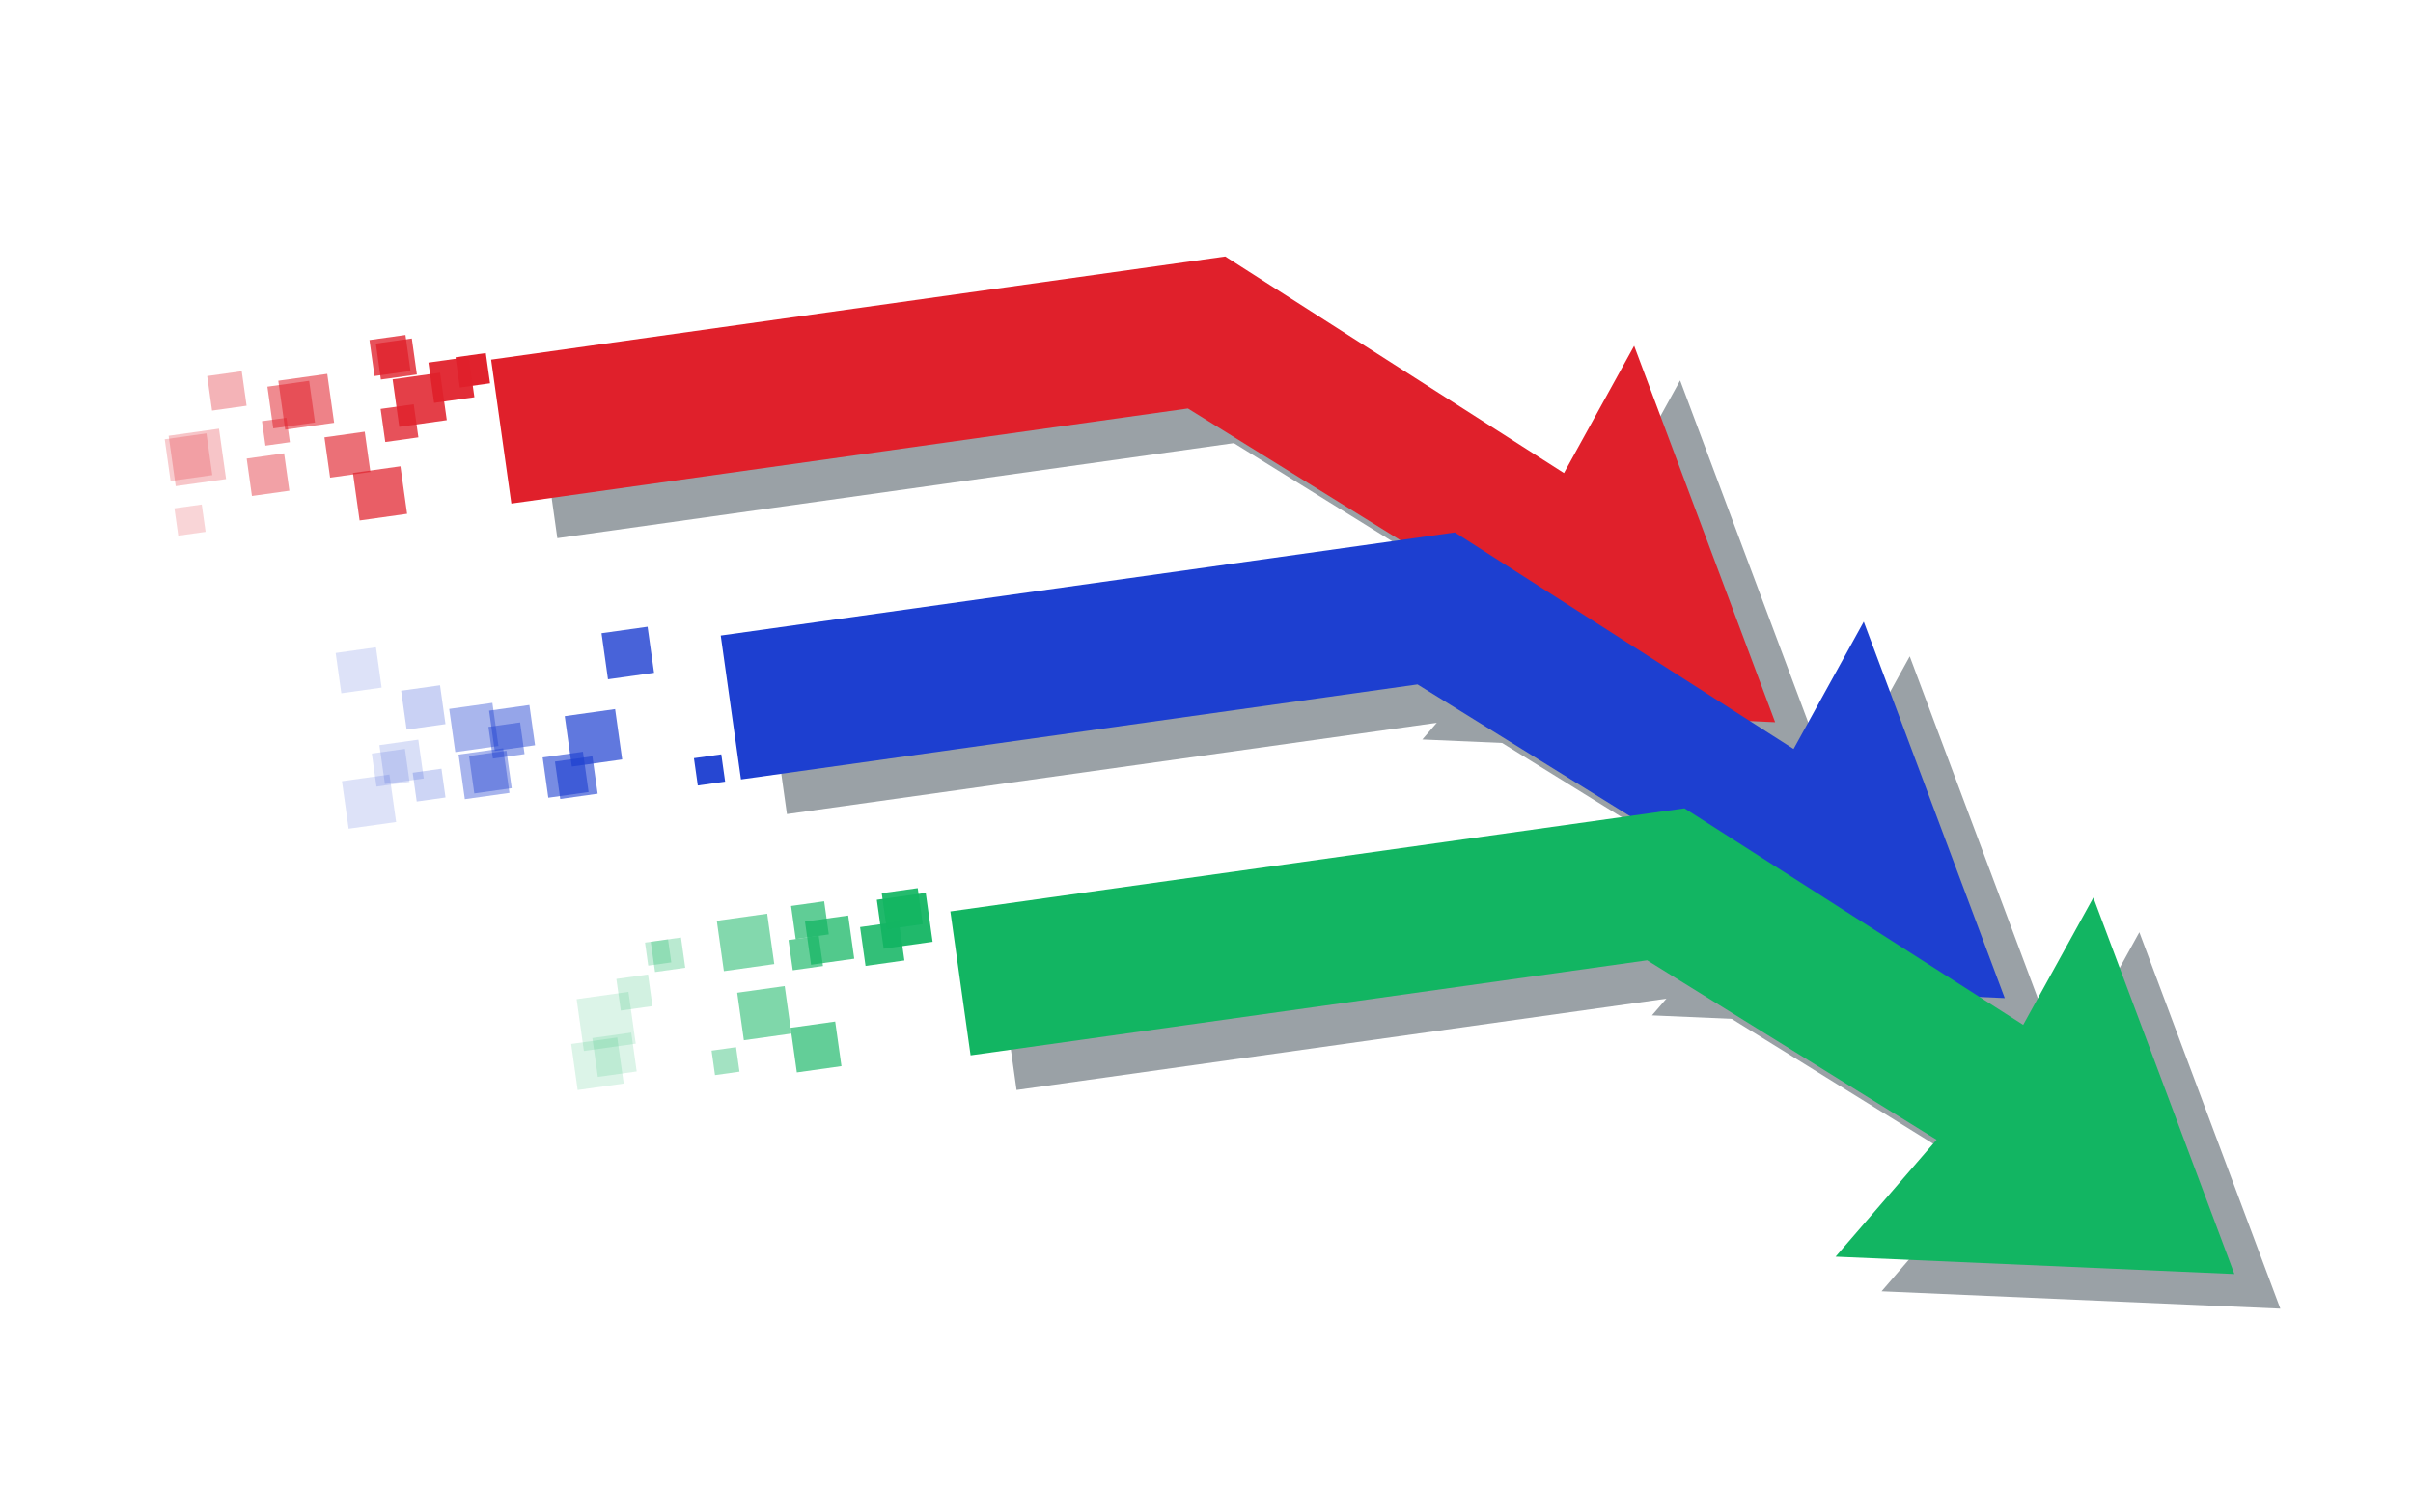
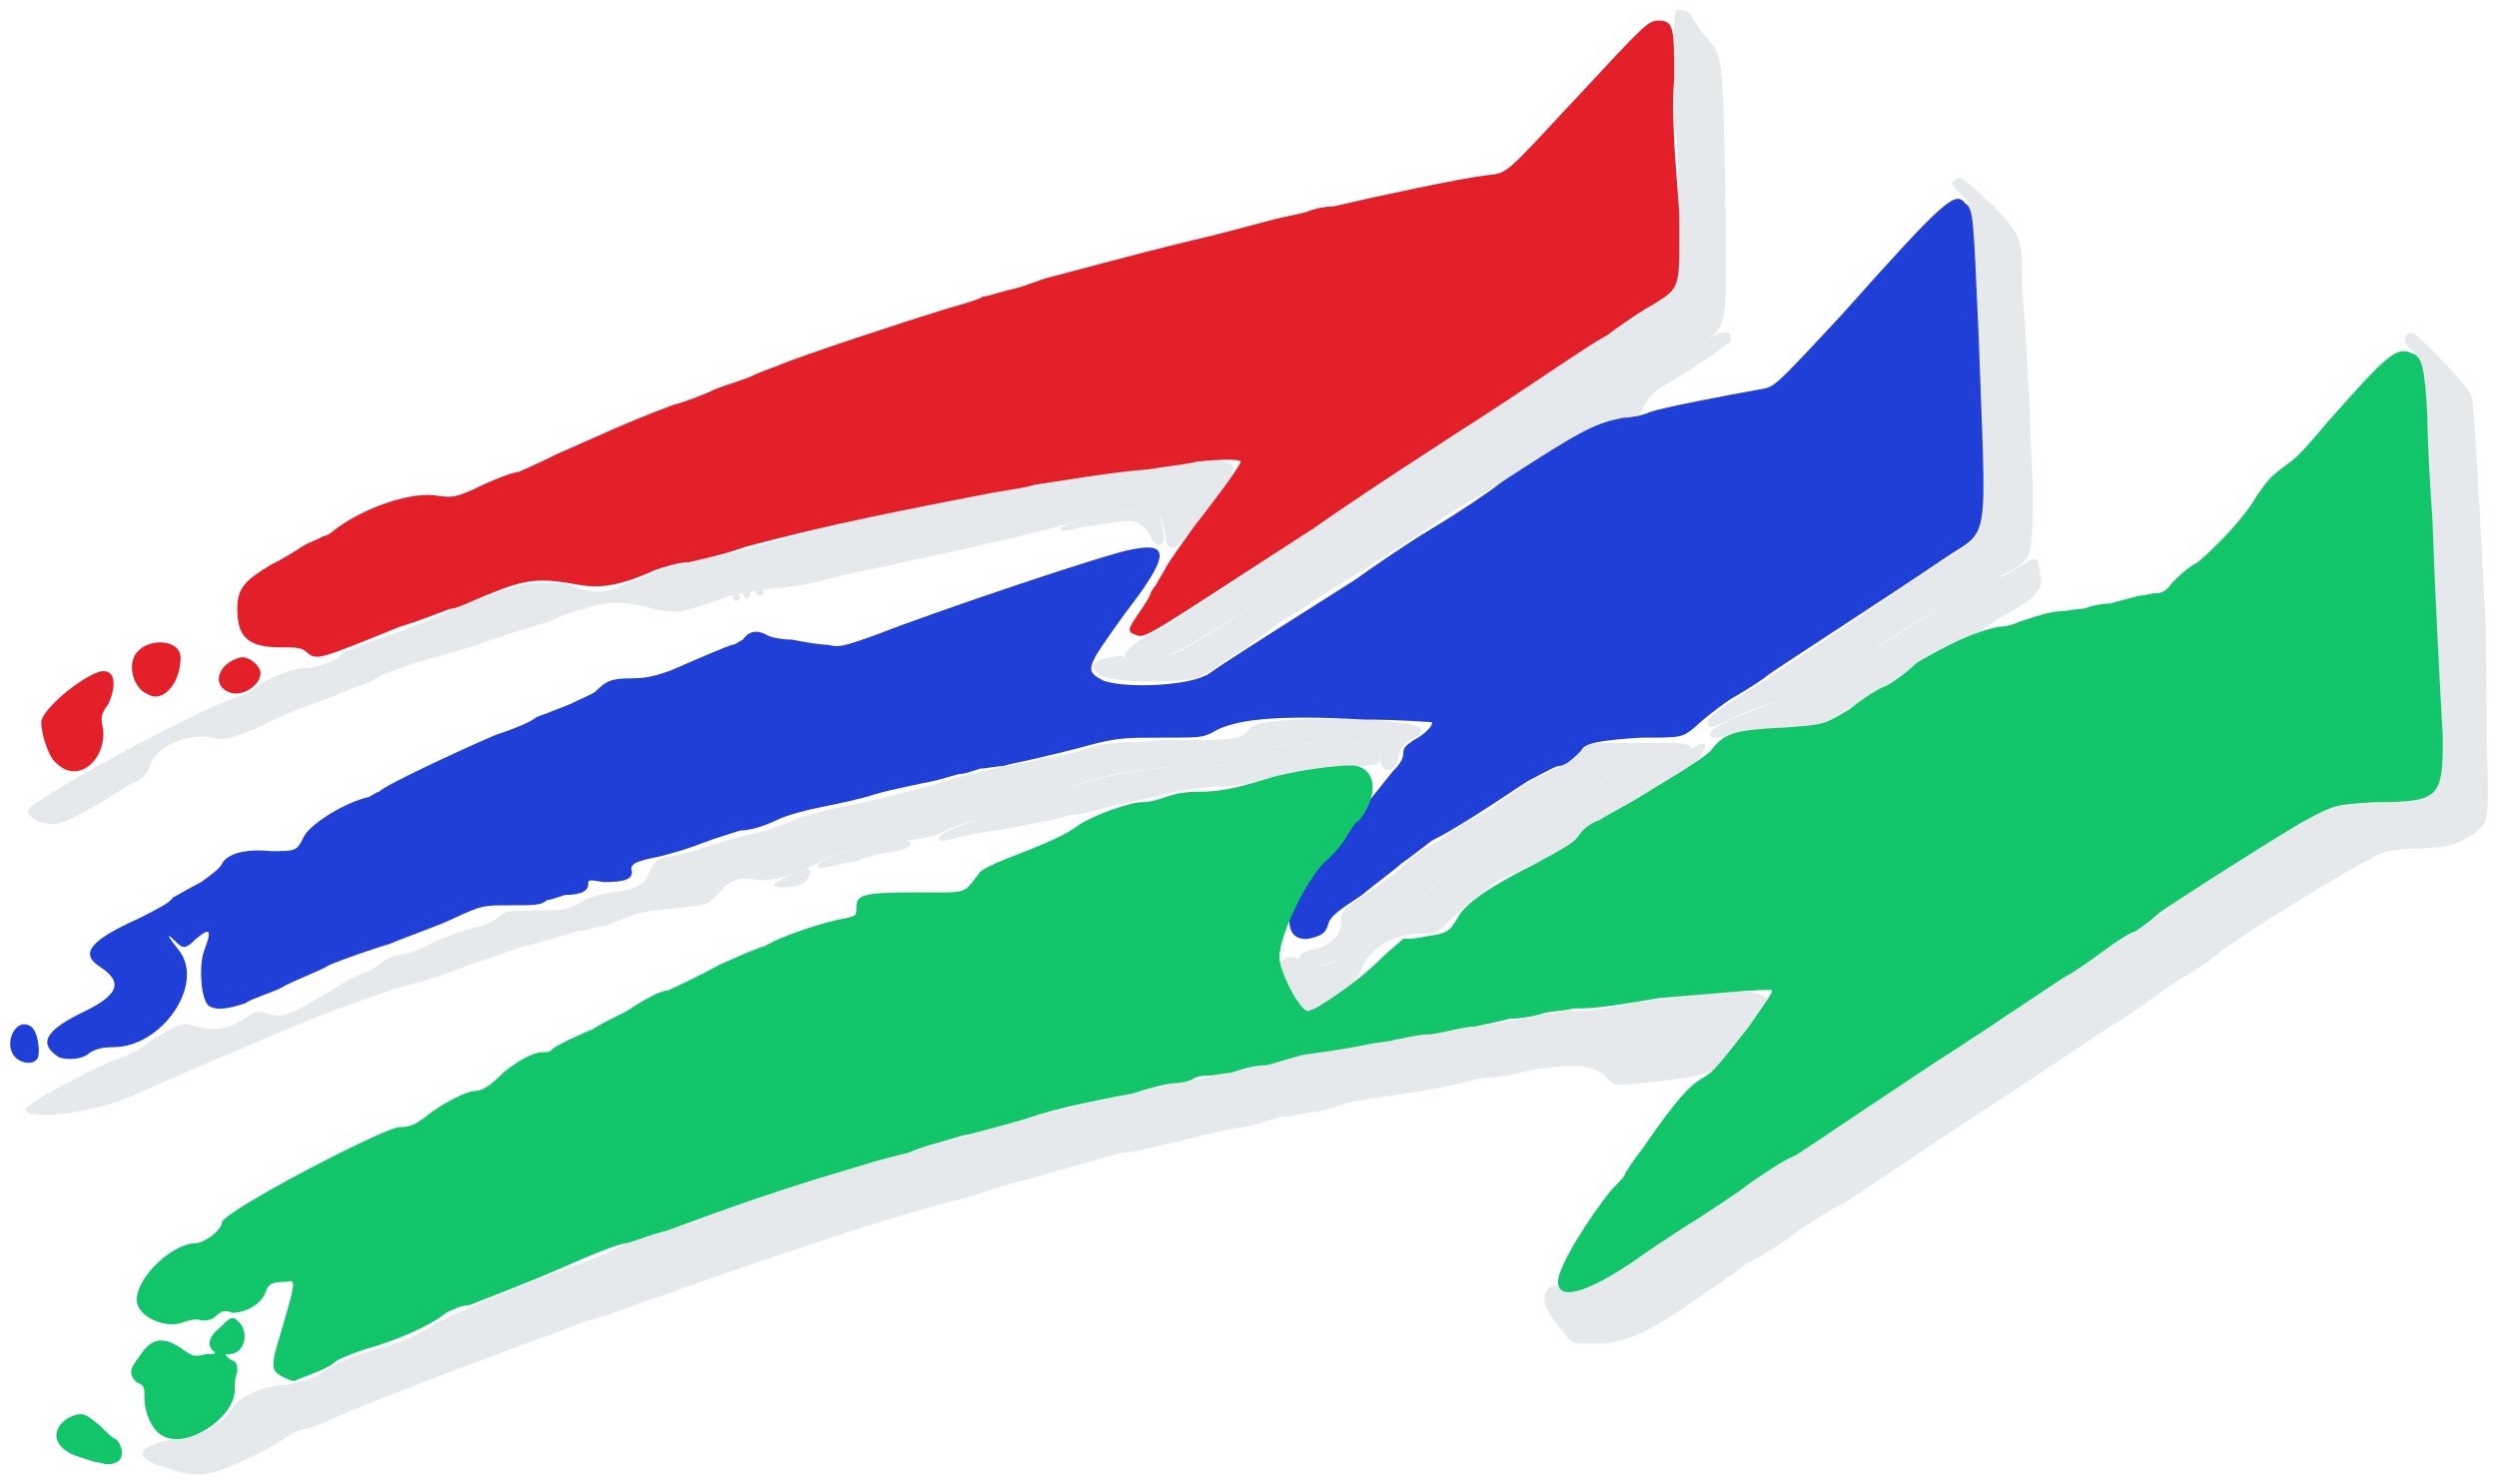
- <svg xmlns="http://www.w3.org/2000/svg" viewBox="-2 -6 166 104" aria-hidden="true">
-   <g transform="rotate(180 75 46) rotate(-8 75 46)">
-     <g class="hm-a hm-r" style="--i:0" transform="translate(30 42)">
-       <path d="M0 0 L27 5 L19 12 L37 27 L84 27 L84 37 L33 37 L12 19 L6 27 Z" fill="#9aa1a6" transform="translate(-2.8 -2.8)" />
-       <path d="M0 0 L27 5 L19 12 L37 27 L84 27 L84 37 L33 37 L12 19 L6 27 Z" fill="#e0202b" />
-       <g fill="#e0202b">
-         <rect x="89.7" y="32.4" width="2.3" height="2.3" opacity="0.78" />
-         <rect x="98.5" y="33.3" width="1.7" height="1.7" opacity="0.44" />
-         <rect x="84.3" y="35.4" width="2.1" height="2.1" opacity="0.99" />
-         <rect x="89.6" y="37.0" width="2.5" height="2.5" opacity="0.78" />
-         <rect x="104.1" y="31.8" width="2.9" height="2.9" opacity="0.23" />
-         <rect x="87.6" y="33.3" width="3.3" height="3.3" opacity="0.86" />
-         <rect x="96.6" y="34.4" width="2.9" height="2.9" opacity="0.52" />
-         <rect x="85.5" y="34.6" width="2.8" height="2.8" opacity="0.94" />
-         <rect x="91.2" y="27.3" width="3.3" height="3.3" opacity="0.72" />
-         <rect x="95.3" y="34.2" width="3.4" height="3.4" opacity="0.56" />
-         <rect x="101.1" y="36.2" width="2.4" height="2.4" opacity="0.34" />
-         <rect x="103.2" y="31.4" width="3.5" height="3.5" opacity="0.26" />
-         <rect x="105.1" y="28.0" width="1.9" height="1.9" opacity="0.19" />
-         <rect x="89.2" y="36.7" width="2.5" height="2.5" opacity="0.80" />
-         <rect x="99.0" y="30.0" width="2.6" height="2.6" opacity="0.42" />
-         <rect x="93.3" y="30.5" width="2.8" height="2.8" opacity="0.64" />
-       </g>
-     </g>
-     <g class="hm-a hm-b" style="--i:1" transform="translate(17 21)">
-       <path d="M0 0 L27 5 L19 12 L37 27 L84 27 L84 37 L33 37 L12 19 L6 27 Z" fill="#9aa1a6" transform="translate(-2.8 -2.8)" />
-       <path d="M0 0 L27 5 L19 12 L37 27 L84 27 L84 37 L33 37 L12 19 L6 27 Z" fill="#1d3fd0" />
-       <g fill="#1d3fd0">
-         <rect x="97.7" y="31.3" width="2.8" height="2.8" opacity="0.47" />
-         <rect x="88.9" y="35.1" width="3.2" height="3.2" opacity="0.81" />
-         <rect x="99.7" y="28.6" width="2.6" height="2.6" opacity="0.40" />
-         <rect x="91.9" y="29.5" width="3.5" height="3.5" opacity="0.70" />
-         <rect x="107.9" y="27.4" width="3.3" height="3.3" opacity="0.15" />
-         <rect x="98.5" y="30.8" width="2.2" height="2.2" opacity="0.44" />
-         <rect x="100.2" y="31.6" width="3.0" height="3.0" opacity="0.38" />
-         <rect x="99.9" y="28.3" width="3.1" height="3.1" opacity="0.39" />
-         <rect x="107.6" y="36.7" width="2.8" height="2.8" opacity="0.15" />
-         <rect x="85.1" y="27.0" width="1.9" height="1.9" opacity="0.96" />
-         <rect x="106.6" y="30.0" width="2.3" height="2.3" opacity="0.15" />
-         <rect x="105.6" y="30.1" width="2.7" height="2.7" opacity="0.17" />
-         <rect x="94.5" y="27.6" width="2.8" height="2.8" opacity="0.60" />
-         <rect x="104.3" y="28.6" width="2.0" height="2.0" opacity="0.22" />
-         <rect x="93.9" y="27.4" width="2.6" height="2.6" opacity="0.62" />
-         <rect x="103.6" y="33.6" width="2.7" height="2.7" opacity="0.24" />
-       </g>
-     </g>
-     <g class="hm-a hm-g" style="--i:2" transform="translate(4 0)">
-       <path d="M0 0 L27 5 L19 12 L37 27 L84 27 L84 37 L33 37 L12 19 L6 27 Z" fill="#9aa1a6" transform="translate(-2.8 -2.8)" />
-       <path d="M0 0 L27 5 L19 12 L37 27 L84 27 L84 37 L33 37 L12 19 L6 27 Z" fill="#12b562" />
-       <g fill="#12b562">
-         <rect x="96.5" y="35.1" width="3.5" height="3.5" opacity="0.52" />
-         <rect x="91.0" y="34.7" width="3.0" height="3.0" opacity="0.73" />
-         <rect x="99.9" y="28.1" width="1.7" height="1.7" opacity="0.39" />
-         <rect x="93.2" y="34.5" width="2.1" height="2.1" opacity="0.65" />
-         <rect x="96.0" y="30.2" width="3.3" height="3.3" opacity="0.54" />
-         <rect x="106.7" y="31.0" width="3.6" height="3.6" opacity="0.15" />
-         <rect x="85.5" y="35.1" width="3.4" height="3.4" opacity="0.94" />
-         <rect x="87.6" y="34.1" width="2.7" height="2.7" opacity="0.86" />
-         <rect x="106.9" y="29.1" width="2.7" height="2.7" opacity="0.15" />
-         <rect x="105.2" y="33.4" width="2.2" height="2.2" opacity="0.19" />
-         <rect x="86.0" y="36.4" width="2.5" height="2.5" opacity="0.92" />
-         <rect x="107.9" y="28.4" width="3.2" height="3.2" opacity="0.15" />
-         <rect x="103.5" y="36.2" width="1.6" height="1.6" opacity="0.25" />
-         <rect x="92.9" y="27.5" width="3.1" height="3.1" opacity="0.66" />
-         <rect x="92.5" y="36.6" width="2.3" height="2.3" opacity="0.67" />
-         <rect x="102.6" y="35.7" width="2.1" height="2.1" opacity="0.29" />
-       </g>
-     </g>
+ <svg xmlns="http://www.w3.org/2000/svg" viewBox="15 28 968 575">
+   <g class="hm-a hm-r" style="--i:0">
+     <path d="M31 347C26 345 24 342 28 340C42 330 96 301 108 298C111 297 114 295 115 294C117 292 128 287 133 287C138 287 143 285 146 283C147 281 153 279 158 277C170 273 183 268 196 262C218 254 218 254 226 254C230 254 235 254 239 256C246 258 250 258 256 255C258 254 260 253 261 253C262 253 265 252 268 250C271 249 276 247 278 247C281 246 293 244 304 241C332 233 367 225 382 222C387 222 394 220 398 219C412 217 428 214 443 212C451 211 462 209 467 208C481 206 492 206 493 209C494 211 487 221 473 238C470 242 467 241 467 236C465 227 464 225 461 225C454 225 443 227 422 233C394 240 383 242 365 246C357 248 345 250 338 252C331 254 321 256 315 256C309 257 302 258 298 259C278 266 279 266 268 264C258 261 249 261 242 264C241 264 234 266 228 269C221 271 208 275 200 278C191 281 179 284 173 286C167 288 162 290 161 291C159 292 158 293 157 293C157 293 151 295 144 298C128 304 125 305 113 311C102 315 102 315 97 314C87 312 75 318 73 325C72 328 71 329 68 331C65 332 58 337 51 341C38 348 38 348 31 347ZM451 282C451 281 453 279 457 276C469 270 485 259 524 233C545 219 567 205 572 201C578 198 584 194 586 192C591 189 613 174 622 168C627 165 632 162 634 161C635 160 642 155 649 151C666 139 665 142 665 111C666 91 665 84 665 82C663 79 663 33 665 32C667 31 671 33 671 35C672 36 674 40 677 43C683 50 683 50 684 112C684 161 687 156 660 167C621 183 637 174 519 251C471 282 468 284 456 284C452 284 451 284 451 282Z" fill="#e6e9ec" />
+     <path d="M37 324C34 322 31 313 31 308C31 304 43 293 52 289C59 286 61 292 57 301C54 305 54 306 55 311C56 323 45 332 37 324ZM72 297C67 295 64 286 68 281C73 275 85 276 85 283C85 293 78 301 72 297ZM103 296C97 293 100 285 108 283C111 282 116 286 116 289C116 294 108 299 103 296ZM134 281C132 279 130 279 124 279C111 279 107 275 107 264C107 256 110 253 120 247C124 245 129 242 132 240C135 238 139 237 140 236C141 236 143 235 144 234C154 226 172 219 183 220C190 221 191 221 198 218C206 214 214 211 216 211C216 211 223 208 231 204C245 198 257 192 276 185C280 184 288 181 292 179C297 177 304 175 306 174C308 173 313 171 316 170C325 166 368 152 381 148C388 146 395 144 396 143C398 143 403 141 408 140C412 139 417 137 420 136C428 134 453 127 478 121C491 118 505 114 509 113C513 112 519 111 522 110C524 109 529 108 532 108C549 104 582 97 591 96C600 95 598 96 627 65C653 37 654 36 658 36C664 36 664 39 664 59C663 69 664 80 664 82C664 84 665 97 666 111C666 140 667 139 656 146C654 147 646 152 638 158C629 163 609 177 592 188C575 199 544 219 524 233C459 275 459 276 455 274C452 273 452 272 457 265C459 262 461 259 461 258C461 258 462 256 463 255C464 253 466 250 467 248C468 246 473 239 478 232C489 218 496 208 496 207C496 206 488 206 479 207C475 208 466 209 460 210C446 211 423 215 416 216C413 217 406 218 400 219C364 226 338 231 304 240C296 243 286 245 282 246C278 246 272 248 269 249C256 255 248 256 241 255C224 252 220 252 203 259C198 261 192 264 190 264C189 264 180 268 170 271C138 284 138 284 134 281Z" fill="#e3202a" fill-rule="evenodd" />
+   </g>
+   <g class="hm-a hm-b" style="--i:1">
+     <path d="M25 458C25 456 51 442 62 438C65 437 71 434 74 431C85 425 85 424 91 426C98 428 105 427 111 422C114 420 115 420 119 421C125 423 128 421 142 413C148 409 155 405 157 405C159 404 161 403 163 401C166 399 169 398 172 398C175 397 178 396 180 395C183 393 196 388 202 387C205 386 208 384 209 383C211 381 213 381 224 381C235 381 236 380 240 378C243 376 246 375 252 374C262 373 265 371 267 366C268 362 271 360 275 360C276 360 280 359 284 358C292 355 303 352 312 350C315 349 321 347 325 345C329 344 338 341 346 340C363 336 379 332 384 330C387 329 393 328 396 327C400 326 406 325 410 324C413 324 417 323 418 322C424 322 435 319 440 317C444 316 452 316 466 315C495 315 496 315 500 310C505 305 566 306 566 311C566 312 565 314 563 314C559 316 558 318 557 322C556 328 550 328 550 322C550 317 548 316 531 316C516 316 502 318 492 322C487 323 481 324 472 325C450 327 443 328 424 336C418 338 408 342 400 344C393 346 385 348 382 350C378 352 374 353 366 354C349 356 341 358 335 361C323 368 313 370 308 369C301 368 298 369 293 375C289 379 289 379 278 380C270 381 265 381 260 383C257 384 252 386 250 387C247 387 242 389 239 389C232 391 226 393 218 395C214 396 207 399 200 401C190 405 178 409 169 411C149 418 135 423 117 431C110 434 103 437 103 437C102 437 73 450 66 453C53 459 25 463 25 458ZM521 402C517 400 518 397 525 396C532 394 535 390 535 385C535 381 535 381 547 373C553 369 559 364 560 363C561 361 566 358 571 355C576 352 581 348 583 347C585 346 590 343 594 341C597 338 604 334 608 331C612 329 618 326 620 325C623 324 625 323 626 320C629 316 631 316 644 316C650 316 659 316 663 316C670 316 673 318 668 319C667 320 662 321 657 323C646 325 639 328 634 332C633 333 629 335 626 336C623 338 619 340 617 342C615 343 609 347 603 351C590 358 575 368 569 373C567 375 563 378 559 379C552 382 543 389 540 394C536 400 527 404 521 402ZM677 308C677 306 681 303 699 292C705 288 712 283 714 282C718 279 757 253 767 246C784 236 784 236 784 212C783 189 780 118 779 111C779 108 778 106 775 103C771 100 771 98 774 97C776 97 778 99 788 108C799 120 799 120 799 141C800 153 801 168 801 174C802 180 802 199 803 215C803 244 803 244 795 249C791 251 787 254 787 254C780 256 758 268 740 281C717 295 716 296 704 300C697 302 689 305 686 307C679 310 677 311 677 308ZM442 290C437 287 438 284 445 283C449 282 450 282 451 283C451 285 461 284 468 282C473 281 482 275 519 251C625 181 625 182 638 176C644 173 654 169 660 167C667 164 674 161 678 159C684 156 686 156 686 160C686 161 668 173 661 177C657 179 654 182 652 186C651 189 650 190 643 190C635 191 628 195 606 209C597 215 584 223 577 227C570 232 559 239 553 243C546 247 539 252 537 253C530 257 514 268 510 270C506 274 486 287 481 290C476 293 447 293 442 290ZM299 260C299 259 300 258 300 258C301 258 302 259 302 260C302 260 301 261 300 261C300 261 299 260 299 260ZM303 258C303 258 304 257 304 257C305 257 306 258 306 258C306 259 305 260 304 260C304 260 303 259 303 258ZM308 258C308 257 309 256 310 256C310 256 311 257 311 258C311 258 310 259 310 259C309 259 308 258 308 258ZM461 236C460 233 456 230 453 230C450 230 436 232 432 233C427 234 426 234 426 233C426 231 451 225 461 225C464 225 465 227 466 235C467 240 463 241 461 236Z" fill="#e6e9ec" />
+     <path d="M21 438C16 433 21 422 27 426C30 428 31 438 29 439C27 441 23 440 21 438ZM38 438C30 433 32 428 46 421C61 414 63 409 54 403C46 398 49 393 69 384C75 381 81 378 82 376C84 375 89 372 93 370C97 367 100 365 101 363C103 359 110 357 120 358C130 358 130 358 133 352C136 347 149 339 158 337C160 336 161 335 162 335C163 333 193 319 207 313C213 311 221 308 223 306C226 305 231 303 236 301C240 299 245 297 246 296C250 292 252 291 260 291C266 291 269 290 275 288C284 284 298 278 299 278C300 278 301 277 303 276C305 273 308 272 312 274C313 275 318 276 322 276C327 277 333 278 336 278C340 279 341 279 355 274C375 266 446 242 454 241C469 238 468 244 451 266C436 287 435 288 443 292C452 295 477 294 484 289C488 286 499 279 540 253C547 248 560 239 570 233C580 227 592 219 597 215C629 194 634 192 644 190C647 190 652 189 654 188C659 186 686 181 697 179C703 178 702 179 729 150C770 104 773 102 777 107C780 109 780 112 782 157C785 243 787 232 768 245C752 256 704 287 700 290C699 291 693 295 686 299C680 303 674 308 672 310C667 314 667 314 651 314C636 315 629 316 628 319C625 322 622 325 619 325C616 326 611 329 607 331C589 343 578 350 570 354C566 357 561 361 558 363C556 365 549 370 543 375C534 381 531 383 530 386C529 390 527 391 522 392C511 393 513 377 526 363C528 360 532 355 534 353C539 347 551 332 555 327C558 324 559 322 559 320C559 318 560 317 563 315C567 313 571 309 570 308C569 308 558 307 544 307C509 305 493 307 485 312C481 314 480 314 465 314C452 314 448 314 437 317C430 319 421 321 417 322C413 323 407 324 404 325C402 325 397 326 395 326C392 327 389 328 388 328C386 328 381 330 376 331C371 332 361 334 354 336C348 338 338 340 333 341C328 342 320 344 316 346C312 348 306 350 302 350C299 351 292 353 287 355C282 357 275 359 271 360C261 362 259 363 260 366C260 369 257 370 249 370C243 369 243 369 243 371C243 373 241 375 234 375C231 376 228 377 227 377C225 379 222 379 213 379C202 379 202 379 191 384C185 387 173 391 166 394C159 396 148 400 143 402C138 405 129 408 124 411C120 413 113 415 110 417C104 419 99 420 96 418C93 416 92 403 94 397C97 389 97 387 91 392C87 396 86 396 83 393C79 389 80 391 84 396C95 409 78 434 59 434C54 434 52 435 50 436C47 439 41 439 38 438Z" fill="#1f3fd6" fill-rule="evenodd" />
+   </g>
+   <g class="hm-a hm-g" style="--i:2">
+     <path d="M79 597C65 593 68 588 87 585C95 584 102 579 105 574C108 569 118 565 126 565C132 564 140 561 145 557C147 556 156 552 165 550C174 547 178 545 184 541C189 538 230 521 240 518C243 517 247 515 250 514C253 512 261 509 267 507C273 505 281 503 284 502C296 497 312 492 320 489C324 488 333 485 339 483C345 481 357 477 365 475C373 473 385 470 392 468C413 461 456 451 477 447C517 439 525 436 525 429C525 426 527 426 529 429C532 433 537 434 542 433C544 433 548 432 552 432C555 431 559 430 561 430C563 429 575 427 588 426C601 424 614 421 617 421C619 420 623 419 625 420C627 420 632 420 637 419C642 418 653 416 662 415C698 410 706 412 696 424C693 426 689 432 686 436C678 445 678 445 651 448C641 449 641 449 638 446C634 441 626 440 608 443C604 444 596 446 590 446C584 447 578 449 576 449C574 450 570 450 566 451C553 453 546 454 540 455C536 456 530 458 526 459C522 459 516 461 512 461C508 462 502 464 498 465C493 465 482 468 474 470C465 472 454 475 450 475C443 477 438 478 418 484C414 485 402 488 391 492C359 500 327 511 278 528C274 530 266 532 261 534C256 536 247 539 240 541C232 544 225 547 224 547C216 550 170 567 151 575C144 578 136 582 133 582C129 583 126 585 125 586C123 587 117 591 110 594C95 601 91 601 79 597ZM623 547C614 536 612 532 615 528C617 526 617 526 621 527C628 530 636 526 655 512C658 510 666 504 672 501C677 498 684 494 686 492C694 486 701 482 710 476C715 473 722 468 727 465C732 462 738 458 740 457C742 455 746 453 748 451C751 449 756 446 760 444C763 442 768 439 770 437C773 435 777 432 780 431C782 429 786 426 787 425C789 424 792 423 793 422C795 420 798 418 800 417C802 415 820 403 834 394C838 392 843 389 845 388C847 387 852 383 855 381C857 378 862 374 865 373C867 371 873 368 876 365C912 342 918 340 936 339C964 338 963 339 961 296C960 281 959 262 958 253C958 244 957 232 957 227C956 222 956 207 955 194C954 169 954 167 949 163C946 160 947 157 950 157C952 157 971 177 973 181C974 183 976 219 978 259C979 272 979 297 979 315C980 347 980 347 973 352C966 356 966 356 954 357C946 357 939 358 938 359C930 362 876 395 871 401C869 402 865 405 861 407C858 409 852 413 848 416C844 419 837 424 833 426C830 428 815 438 800 448C754 478 737 490 729 495C724 497 717 502 711 506C706 510 698 515 692 518C687 522 678 528 672 532C654 545 644 549 634 549C627 549 625 549 623 547ZM521 421C509 408 508 394 521 401C526 405 535 401 540 393C543 389 552 382 559 379C563 378 567 375 569 373C575 368 590 358 603 351C609 347 615 343 617 342C619 340 623 338 626 336C629 335 633 333 634 332C639 328 646 325 657 323C662 321 668 319 671 318C679 313 677 320 669 326C659 332 640 344 635 346C633 347 630 350 628 352C626 355 623 357 623 357C622 357 618 359 614 361C609 363 603 366 601 367C596 369 591 372 578 384C572 390 572 390 566 390C555 390 546 396 543 403C542 407 538 411 532 415C529 417 528 419 527 421C527 425 525 425 521 421ZM315 371C315 370 326 365 328 365C330 365 329 368 327 370C325 372 315 373 315 371ZM332 364C332 360 355 354 366 354C370 354 368 357 363 358C360 358 352 360 346 362C332 365 332 365 332 364ZM379 353C379 351 387 348 402 343C410 341 420 337 424 336C441 329 450 327 472 325C481 324 487 323 492 322C502 318 516 316 531 316C548 316 550 317 550 321C550 325 550 325 534 325C521 326 517 327 506 330C499 332 491 333 488 333C481 333 469 335 463 337C461 337 454 339 448 340C441 342 434 344 430 344C424 346 412 348 401 350C393 351 385 353 381 354C380 354 379 354 379 353ZM678 312C679 310 689 305 704 300C716 296 717 295 740 281C759 268 783 254 786 254C787 254 790 252 794 250C805 243 805 243 806 251C807 256 805 259 795 265C791 267 786 270 784 272C781 274 776 276 774 277C772 277 767 280 763 282C746 294 737 300 733 302C731 303 729 304 728 305C727 308 720 310 710 310C702 310 688 312 681 314C678 314 678 314 678 312Z" fill="#e6e9ec" />
+     <path d="M53 595C52 595 49 594 46 593C36 590 34 583 41 578C47 575 48 576 54 581C56 583 59 586 60 586C63 589 63 594 60 595C58 596 57 596 53 595ZM77 584C74 582 71 576 71 570C71 566 71 565 68 564C65 561 65 559 69 554C74 546 79 546 87 552C90 554 91 554 95 553C98 553 99 553 98 552C95 550 96 546 100 543C104 539 105 538 107 540C112 544 110 553 104 553C102 553 102 553 104 555C107 556 107 557 107 560C106 562 106 565 106 567C106 578 86 591 77 584ZM125 562C121 560 120 559 122 551C130 524 130 524 126 525C120 525 119 526 118 529C116 534 110 537 105 537C103 536 101 536 99 538C97 540 95 540 93 540C91 539 88 540 85 541C78 543 68 538 68 532C68 523 82 510 91 510C94 510 101 505 101 502C101 498 164 465 170 465C174 465 176 464 180 461C186 456 196 451 199 451C202 451 205 449 210 444C216 439 222 436 225 436C227 436 228 436 229 435C229 434 242 428 245 427C246 426 252 423 258 420C264 416 271 412 274 412C276 411 285 407 294 402C303 398 310 395 311 395C311 395 313 394 315 393C321 390 336 385 343 384C347 383 347 383 347 380C347 375 349 374 370 374C391 374 388 375 395 366C396 365 400 363 405 361C418 356 428 352 433 348C439 344 453 339 458 339C461 339 464 338 467 337C470 336 473 335 479 335C487 335 493 334 506 330C515 327 536 324 541 325C549 327 549 337 542 346C540 347 538 351 536 354C534 357 531 360 530 361C523 366 511 390 511 399C511 405 519 420 522 420C525 420 542 408 549 401C554 396 558 393 559 392C561 392 564 392 568 391C576 390 577 389 580 384C583 378 594 371 610 363C621 357 625 355 627 352C629 349 632 347 635 346C638 344 644 341 649 338C654 335 662 330 667 327C673 323 678 320 679 318C684 312 688 311 708 310C722 309 722 309 732 303C737 299 743 295 746 294C748 293 754 289 758 285C770 278 780 273 790 271C793 271 796 270 798 269C807 266 811 265 814 265C816 265 820 264 823 264C825 263 830 262 833 262C836 261 841 260 844 259C846 259 849 258 851 258C853 258 855 257 857 254C859 252 863 248 867 246C874 240 885 229 890 220C895 213 895 213 903 207C906 205 912 198 917 192C940 166 944 162 950 165C954 166 955 171 956 189C956 198 957 216 958 230C959 260 961 296 962 314C962 337 961 339 936 339C920 340 920 340 907 347C887 359 856 379 852 382C850 384 846 387 843 389C840 390 834 394 830 397C826 400 819 405 815 407C812 409 797 419 782 429C736 459 719 471 711 476C706 478 699 483 693 487C688 491 680 496 674 500C669 503 660 509 654 513C632 529 619 533 619 525C619 519 631 500 640 489C643 486 645 484 645 483C645 483 648 478 652 473C665 454 670 449 675 446C679 444 682 440 693 426C700 416 702 413 702 412C701 411 671 414 658 415C635 419 631 419 625 419C621 420 616 420 613 421C610 422 604 423 600 423C597 424 591 425 587 426C583 426 576 428 570 429C564 429 558 431 556 431C554 432 549 432 545 433C535 435 527 436 520 437C516 438 510 440 506 441C501 441 495 443 492 444C490 444 486 445 484 445C483 445 480 445 478 446C477 447 473 448 470 448C468 448 460 450 454 452C448 453 439 455 434 456C425 458 421 459 412 462C398 466 394 467 390 468C388 468 383 470 379 471C375 472 369 474 367 475C354 478 349 480 332 485C313 491 301 495 274 505C266 507 259 510 258 510C256 510 248 513 241 516C221 525 202 532 197 534C194 534 190 536 188 537C182 542 168 548 157 551C151 553 146 555 145 556C143 558 138 560 130 563C129 564 127 563 125 562Z" fill="#12c46a" fill-rule="evenodd" />
  </g>
</svg>
